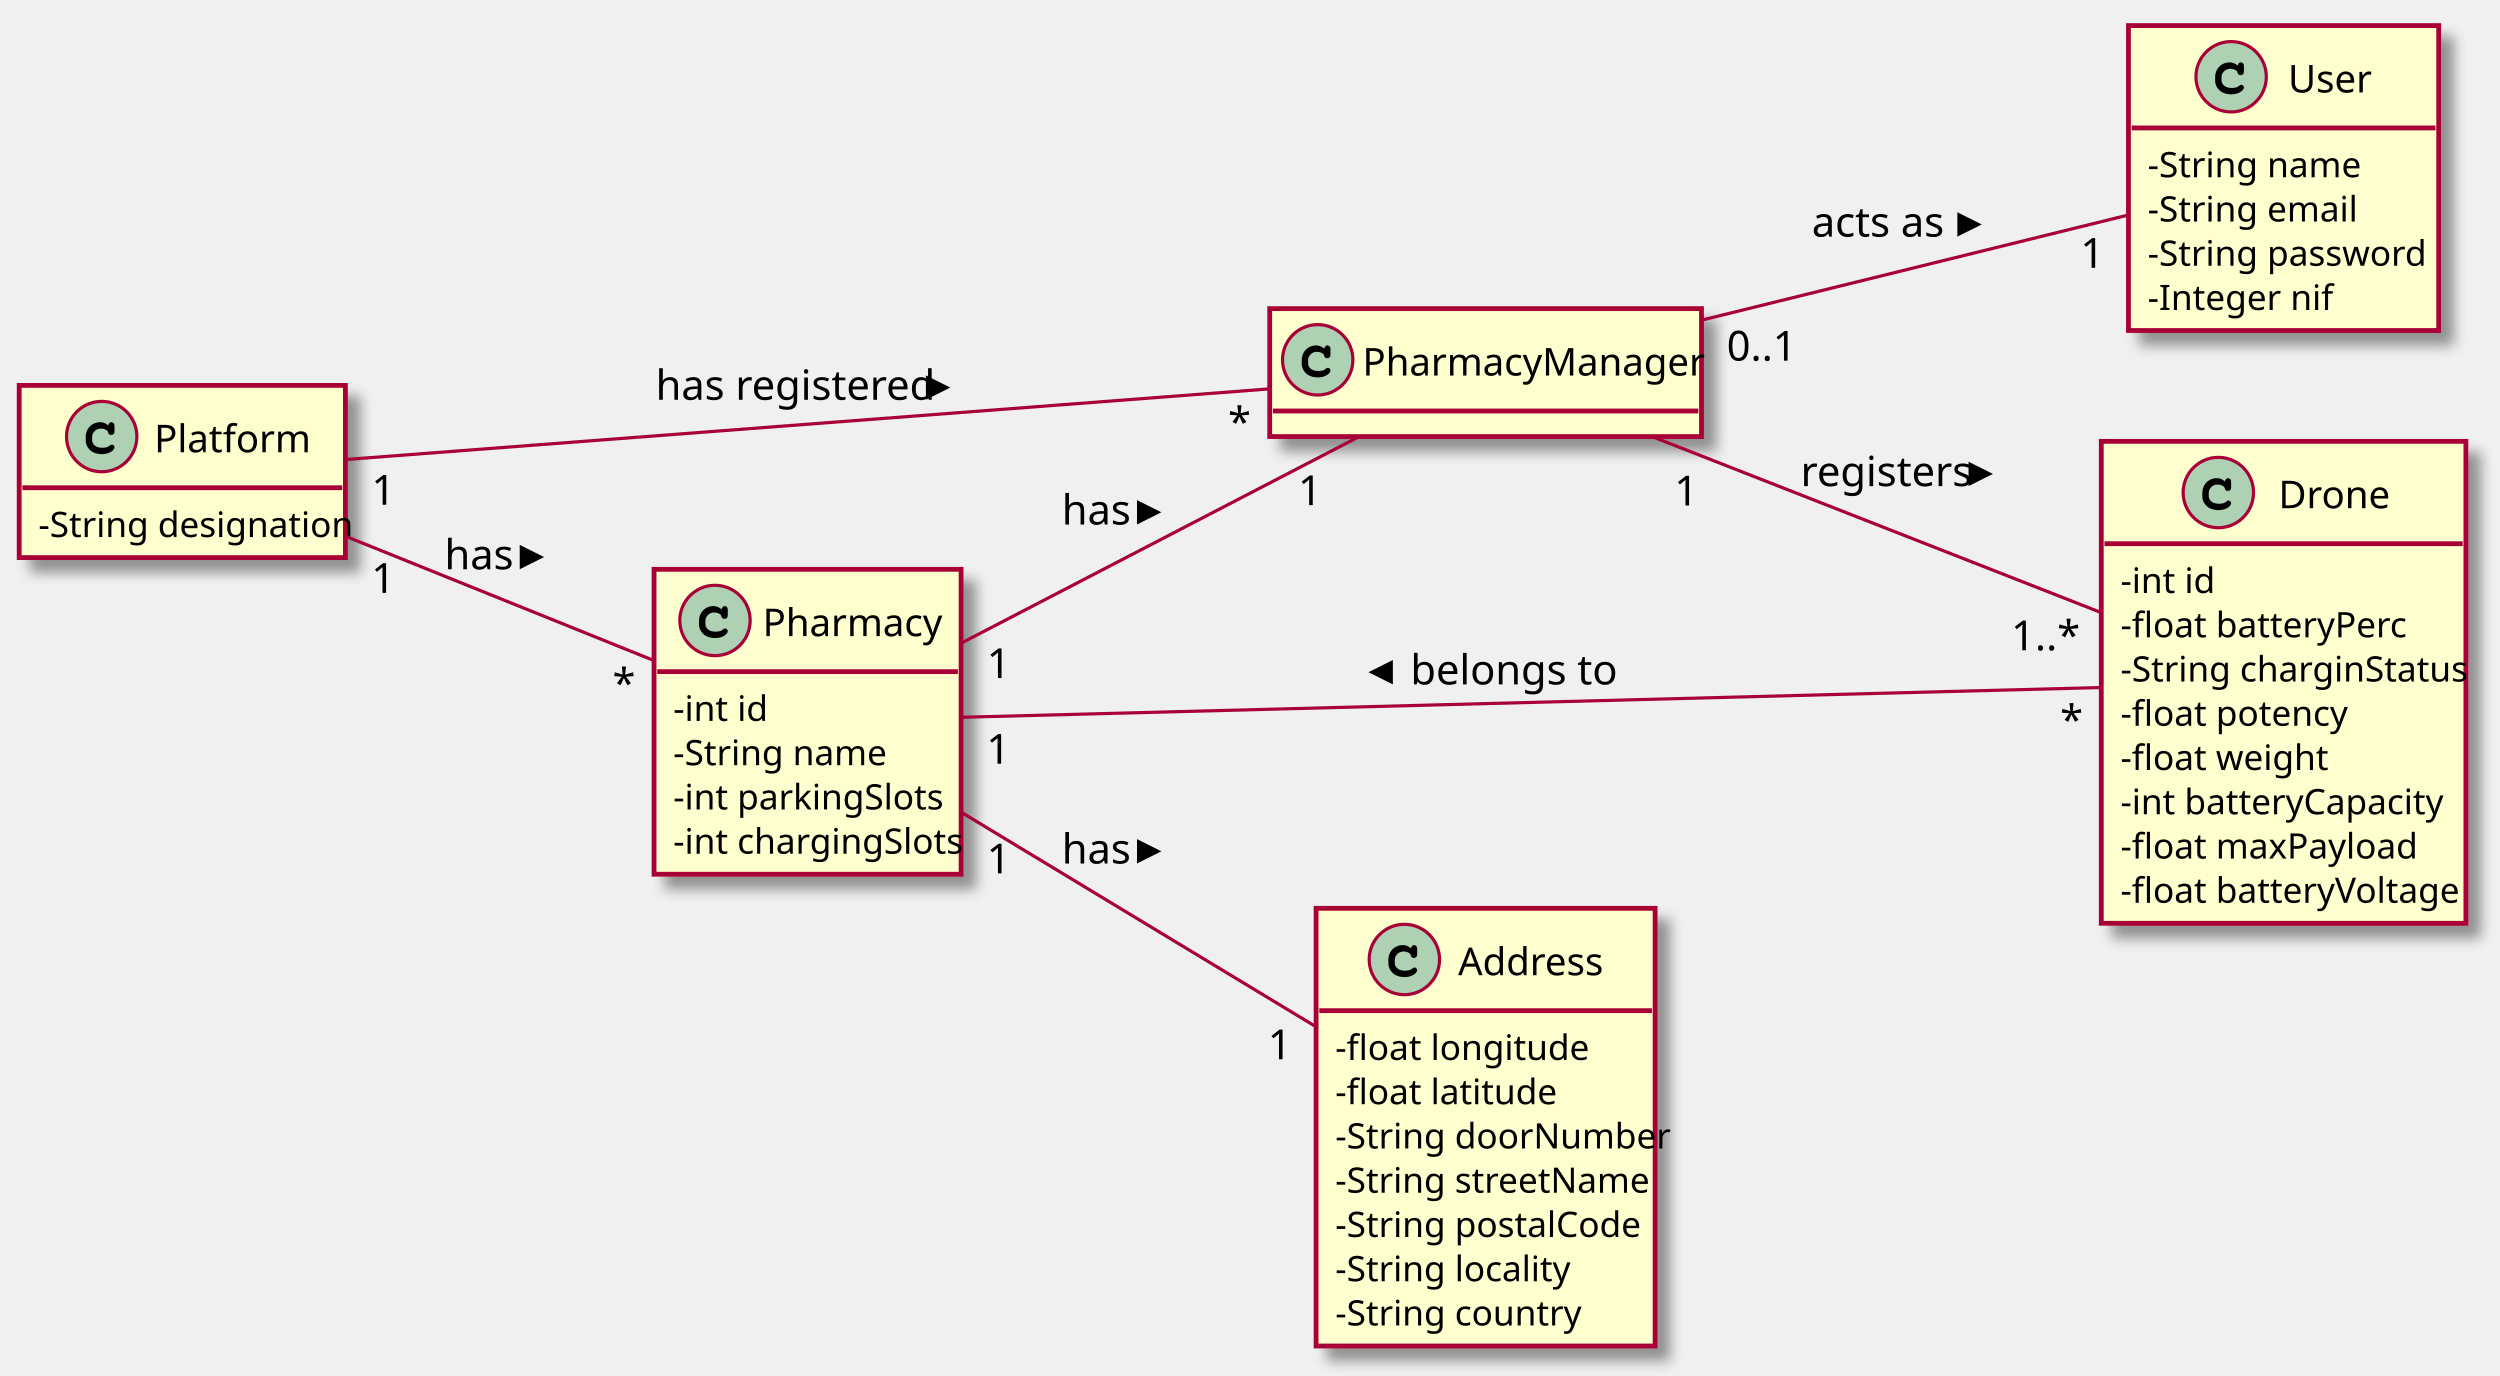
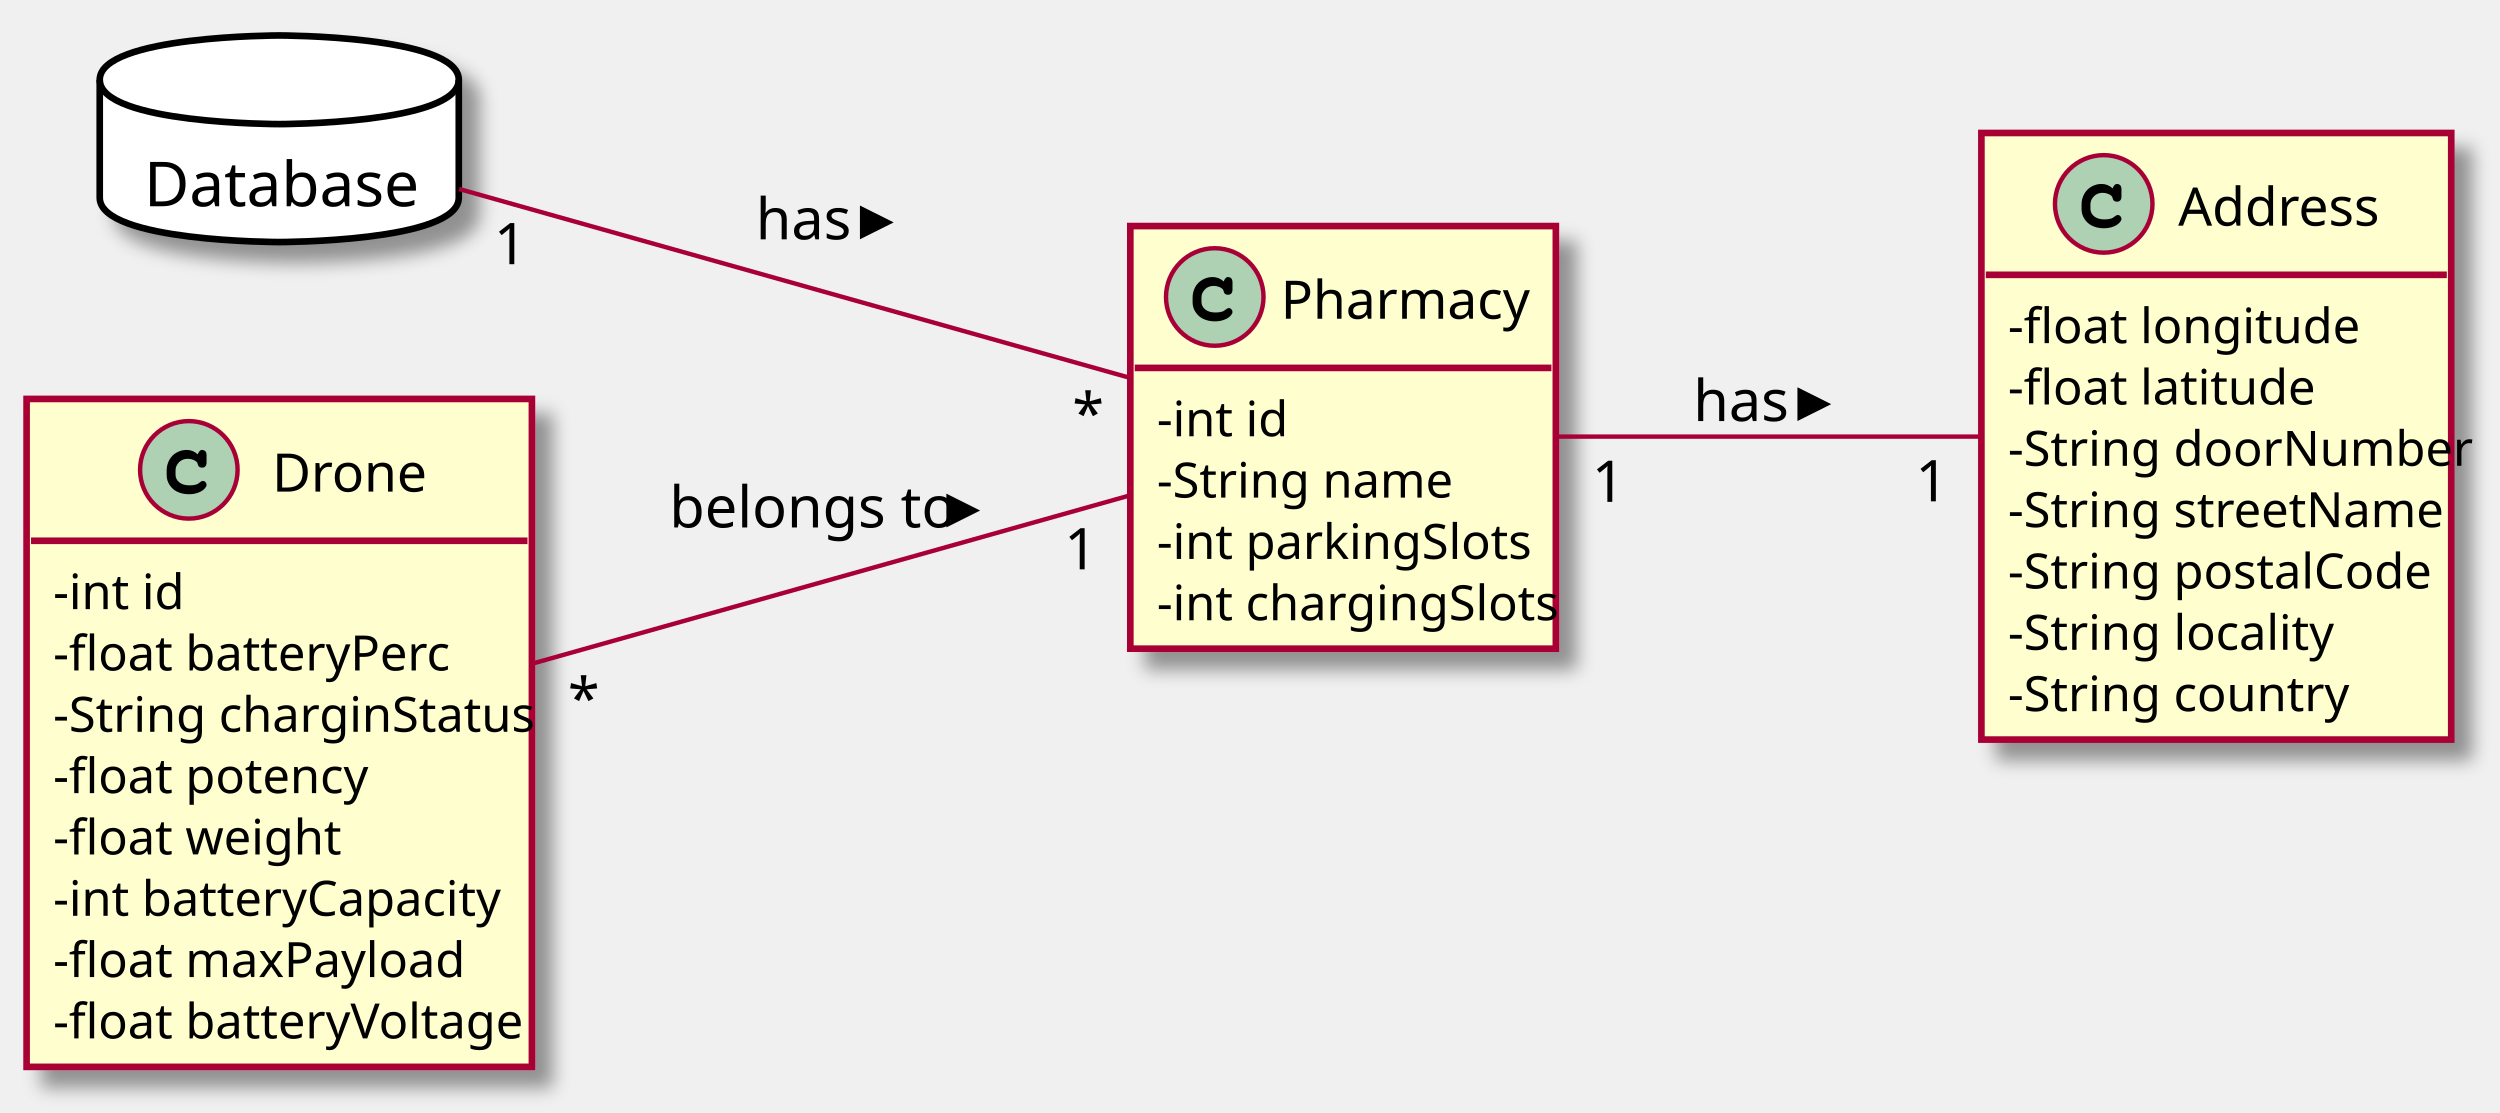
- <svg xmlns="http://www.w3.org/2000/svg" contentScriptType="application/ecmascript" contentStyleType="text/css" height="258.6px" preserveAspectRatio="none" style="width:469px;height:258px;" version="1.1" viewBox="0 0 469 258" width="469.2px" zoomAndPan="magnify">
+ <svg xmlns="http://www.w3.org/2000/svg" contentScriptType="application/ecmascript" contentStyleType="text/css" height="251px" preserveAspectRatio="none" style="width:564px;height:251px;" version="1.1" viewBox="0 0 564 251" width="564px" zoomAndPan="magnify">
  <defs>
-     <filter height="300%" id="fnw98cg66atl5" width="300%" x="-1" y="-1">
-       <feGaussianBlur result="blurOut" stdDeviation="1.2" />
+     <filter height="300%" id="f1f6ohtutkcqk0" width="300%" x="-1" y="-1">
+       <feGaussianBlur result="blurOut" stdDeviation="2.0" />
      <feColorMatrix in="blurOut" result="blurOut2" type="matrix" values="0 0 0 0 0 0 0 0 0 0 0 0 0 0 0 0 0 0 .4 0" />
-       <feOffset dx="2.4" dy="2.4" in="blurOut2" result="blurOut3" />
+       <feOffset dx="4.0" dy="4.0" in="blurOut2" result="blurOut3" />
      <feBlend in="SourceGraphic" in2="blurOut3" mode="normal" />
    </filter>
  </defs>
  <g>
-     <rect fill="#FEFECE" filter="url(#fnw98cg66atl5)" height="32.302" id="Platform" style="stroke: #A80036; stroke-width: 0.9;" width="61.2" x="3.6" y="72.3" />
-     <ellipse cx="19.08" cy="81.9" fill="#ADD1B2" rx="6.6" ry="6.6" style="stroke: #A80036; stroke-width: 0.6;" />
-     <path d="M20.28,79.8 Q20.402,79.5 20.543,79.35 Q20.683,79.2 20.843,79.2 Q21.124,79.2 21.302,79.369 Q21.48,79.537 21.48,79.931 L21.48,80.869 Q21.48,81.263 21.311,81.431 Q21.142,81.6 20.88,81.6 Q20.646,81.6 20.496,81.497 Q20.346,81.394 20.28,81.122 Q20.252,80.934 20.149,80.831 Q19.961,80.634 19.624,80.522 Q19.286,80.4 18.949,80.4 Q18.527,80.4 18.171,80.569 Q17.824,80.737 17.552,81.112 Q17.28,81.487 17.28,82.003 L17.28,82.556 Q17.28,83.175 17.786,83.588 Q18.293,84 19.192,84 Q19.727,84 20.102,83.878 Q20.317,83.812 20.561,83.597 Q20.721,83.475 20.805,83.438 Q20.889,83.4 20.992,83.4 Q21.189,83.4 21.33,83.559 Q21.48,83.709 21.48,83.925 Q21.48,84.131 21.274,84.375 Q20.974,84.731 20.496,84.928 Q19.867,85.2 19.099,85.2 Q18.199,85.2 17.477,84.844 Q16.896,84.562 16.483,83.953 Q16.08,83.344 16.08,82.622 L16.08,81.966 Q16.08,81.216 16.436,80.559 Q16.802,79.903 17.43,79.556 Q18.067,79.2 18.78,79.2 Q19.211,79.2 19.586,79.35 Q19.961,79.5 20.28,79.8 Z " />
-     <text fill="#000000" font-family="sans-serif" font-size="7.2" lengthAdjust="spacingAndGlyphs" textLength="27.6" x="28.92" y="84.846">Platform</text>
-     <line style="stroke: #A80036; stroke-width: 0.9;" x1="4.2" x2="64.2" y1="91.5" y2="91.5" />
-     <text fill="#000000" font-family="sans-serif" font-size="6.6" lengthAdjust="spacingAndGlyphs" textLength="54" x="7.2" y="100.751">-String designation</text>
-     <rect fill="#FEFECE" filter="url(#fnw98cg66atl5)" height="57.206" id="Pharmacy" style="stroke: #A80036; stroke-width: 0.9;" width="57.6" x="122.7" y="106.8" />
-     <ellipse cx="134.13" cy="116.4" fill="#ADD1B2" rx="6.6" ry="6.6" style="stroke: #A80036; stroke-width: 0.6;" />
-     <path d="M135.33,114.3 Q135.452,114 135.593,113.85 Q135.733,113.7 135.893,113.7 Q136.174,113.7 136.352,113.869 Q136.53,114.037 136.53,114.431 L136.53,115.369 Q136.53,115.763 136.361,115.931 Q136.192,116.1 135.93,116.1 Q135.696,116.1 135.546,115.997 Q135.396,115.894 135.33,115.622 Q135.302,115.434 135.199,115.331 Q135.011,115.134 134.674,115.022 Q134.336,114.9 133.999,114.9 Q133.577,114.9 133.221,115.069 Q132.874,115.237 132.602,115.612 Q132.33,115.987 132.33,116.503 L132.33,117.056 Q132.33,117.675 132.836,118.088 Q133.343,118.5 134.243,118.5 Q134.777,118.5 135.152,118.378 Q135.368,118.312 135.611,118.097 Q135.771,117.975 135.855,117.938 Q135.939,117.9 136.042,117.9 Q136.239,117.9 136.38,118.059 Q136.53,118.209 136.53,118.425 Q136.53,118.631 136.324,118.875 Q136.024,119.231 135.546,119.428 Q134.917,119.7 134.149,119.7 Q133.249,119.7 132.527,119.344 Q131.946,119.062 131.533,118.453 Q131.13,117.844 131.13,117.122 L131.13,116.466 Q131.13,115.716 131.486,115.059 Q131.852,114.403 132.48,114.056 Q133.118,113.7 133.83,113.7 Q134.261,113.7 134.636,113.85 Q135.011,114 135.33,114.3 Z " />
-     <text fill="#000000" font-family="sans-serif" font-size="7.2" lengthAdjust="spacingAndGlyphs" textLength="33" x="143.07" y="119.346">Pharmacy</text>
-     <line style="stroke: #A80036; stroke-width: 0.9;" x1="123.3" x2="179.7" y1="126" y2="126" />
-     <text fill="#000000" font-family="sans-serif" font-size="6.6" lengthAdjust="spacingAndGlyphs" textLength="15.6" x="126.3" y="135.251">-int id</text>
-     <text fill="#000000" font-family="sans-serif" font-size="6.6" lengthAdjust="spacingAndGlyphs" textLength="36.6" x="126.3" y="143.553">-String name</text>
-     <text fill="#000000" font-family="sans-serif" font-size="6.6" lengthAdjust="spacingAndGlyphs" textLength="46.2" x="126.3" y="151.855">-int parkingSlots</text>
-     <text fill="#000000" font-family="sans-serif" font-size="6.6" lengthAdjust="spacingAndGlyphs" textLength="50.4" x="126.3" y="160.156">-int chargingSlots</text>
-     <rect fill="#FEFECE" filter="url(#fnw98cg66atl5)" height="57.206" id="User" style="stroke: #A80036; stroke-width: 0.9;" width="58.2" x="399.3" y="4.8" />
-     <ellipse cx="418.56" cy="14.4" fill="#ADD1B2" rx="6.6" ry="6.6" style="stroke: #A80036; stroke-width: 0.6;" />
-     <path d="M419.76,12.3 Q419.882,12 420.022,11.85 Q420.163,11.7 420.322,11.7 Q420.604,11.7 420.782,11.869 Q420.96,12.037 420.96,12.431 L420.96,13.369 Q420.96,13.762 420.791,13.931 Q420.623,14.1 420.36,14.1 Q420.126,14.1 419.976,13.997 Q419.826,13.894 419.76,13.622 Q419.732,13.434 419.629,13.331 Q419.441,13.134 419.104,13.022 Q418.766,12.9 418.429,12.9 Q418.007,12.9 417.651,13.069 Q417.304,13.238 417.032,13.613 Q416.76,13.988 416.76,14.503 L416.76,15.056 Q416.76,15.675 417.266,16.087 Q417.772,16.5 418.673,16.5 Q419.207,16.5 419.582,16.378 Q419.798,16.312 420.041,16.097 Q420.201,15.975 420.285,15.938 Q420.369,15.9 420.473,15.9 Q420.669,15.9 420.81,16.059 Q420.96,16.209 420.96,16.425 Q420.96,16.631 420.754,16.875 Q420.454,17.231 419.976,17.428 Q419.348,17.7 418.579,17.7 Q417.679,17.7 416.957,17.344 Q416.376,17.062 415.963,16.453 Q415.56,15.844 415.56,15.122 L415.56,14.466 Q415.56,13.716 415.916,13.059 Q416.282,12.403 416.91,12.056 Q417.548,11.7 418.26,11.7 Q418.691,11.7 419.066,11.85 Q419.441,12 419.76,12.3 Z " />
-     <text fill="#000000" font-family="sans-serif" font-size="7.2" lengthAdjust="spacingAndGlyphs" textLength="16.2" x="429.24" y="17.346">User</text>
-     <line style="stroke: #A80036; stroke-width: 0.9;" x1="399.9" x2="456.9" y1="24" y2="24" />
-     <text fill="#000000" font-family="sans-serif" font-size="6.6" lengthAdjust="spacingAndGlyphs" textLength="36.6" x="402.9" y="33.251">-String name</text>
-     <text fill="#000000" font-family="sans-serif" font-size="6.6" lengthAdjust="spacingAndGlyphs" textLength="35.4" x="402.9" y="41.553">-String email</text>
-     <text fill="#000000" font-family="sans-serif" font-size="6.6" lengthAdjust="spacingAndGlyphs" textLength="51" x="402.9" y="49.855">-String password</text>
-     <text fill="#000000" font-family="sans-serif" font-size="6.6" lengthAdjust="spacingAndGlyphs" textLength="31.2" x="402.9" y="58.156">-Integer nif</text>
-     <rect fill="#FEFECE" filter="url(#fnw98cg66atl5)" height="24" id="PharmacyManager" style="stroke: #A80036; stroke-width: 0.9;" width="81" x="238.2" y="57.9" />
-     <ellipse cx="247.2" cy="67.5" fill="#ADD1B2" rx="6.6" ry="6.6" style="stroke: #A80036; stroke-width: 0.6;" />
-     <path d="M248.4,65.4 Q248.522,65.1 248.662,64.95 Q248.803,64.8 248.963,64.8 Q249.244,64.8 249.422,64.969 Q249.6,65.138 249.6,65.531 L249.6,66.469 Q249.6,66.862 249.431,67.031 Q249.262,67.2 249,67.2 Q248.766,67.2 248.616,67.097 Q248.466,66.994 248.4,66.722 Q248.372,66.534 248.269,66.431 Q248.081,66.234 247.744,66.122 Q247.406,66 247.069,66 Q246.647,66 246.291,66.169 Q245.944,66.338 245.672,66.713 Q245.4,67.088 245.4,67.603 L245.4,68.156 Q245.4,68.775 245.906,69.188 Q246.412,69.6 247.312,69.6 Q247.847,69.6 248.222,69.478 Q248.438,69.412 248.681,69.197 Q248.841,69.075 248.925,69.037 Q249.009,69 249.113,69 Q249.309,69 249.45,69.159 Q249.6,69.309 249.6,69.525 Q249.6,69.731 249.394,69.975 Q249.094,70.331 248.616,70.528 Q247.988,70.8 247.219,70.8 Q246.319,70.8 245.597,70.444 Q245.016,70.162 244.603,69.553 Q244.2,68.944 244.2,68.222 L244.2,67.566 Q244.2,66.816 244.556,66.159 Q244.922,65.503 245.55,65.156 Q246.188,64.8 246.9,64.8 Q247.331,64.8 247.706,64.95 Q248.081,65.1 248.4,65.4 Z " />
-     <text fill="#000000" font-family="sans-serif" font-size="7.2" lengthAdjust="spacingAndGlyphs" textLength="61.8" x="255.6" y="70.446">PharmacyManager</text>
-     <line style="stroke: #A80036; stroke-width: 0.9;" x1="238.8" x2="318.6" y1="77.1" y2="77.1" />
-     <rect fill="#FEFECE" filter="url(#fnw98cg66atl5)" height="90.412" id="Drone" style="stroke: #A80036; stroke-width: 0.9;" width="68.4" x="394.2" y="82.8" />
-     <ellipse cx="416.16" cy="92.4" fill="#ADD1B2" rx="6.6" ry="6.6" style="stroke: #A80036; stroke-width: 0.6;" />
-     <path d="M417.36,90.3 Q417.482,90 417.623,89.85 Q417.763,89.7 417.923,89.7 Q418.204,89.7 418.382,89.869 Q418.56,90.037 418.56,90.431 L418.56,91.369 Q418.56,91.763 418.391,91.931 Q418.223,92.1 417.96,92.1 Q417.726,92.1 417.576,91.997 Q417.426,91.894 417.36,91.622 Q417.332,91.434 417.229,91.331 Q417.041,91.134 416.704,91.022 Q416.366,90.9 416.029,90.9 Q415.607,90.9 415.251,91.069 Q414.904,91.237 414.632,91.612 Q414.36,91.987 414.36,92.503 L414.36,93.056 Q414.36,93.675 414.866,94.088 Q415.373,94.5 416.272,94.5 Q416.807,94.5 417.182,94.378 Q417.397,94.312 417.641,94.097 Q417.801,93.975 417.885,93.938 Q417.969,93.9 418.072,93.9 Q418.269,93.9 418.41,94.059 Q418.56,94.209 418.56,94.425 Q418.56,94.631 418.354,94.875 Q418.054,95.231 417.576,95.428 Q416.947,95.7 416.179,95.7 Q415.279,95.7 414.557,95.344 Q413.976,95.062 413.563,94.453 Q413.16,93.844 413.16,93.122 L413.16,92.466 Q413.16,91.716 413.516,91.059 Q413.882,90.403 414.51,90.056 Q415.147,89.7 415.86,89.7 Q416.291,89.7 416.666,89.85 Q417.041,90 417.36,90.3 Z " />
-     <text fill="#000000" font-family="sans-serif" font-size="7.2" lengthAdjust="spacingAndGlyphs" textLength="20.4" x="427.44" y="95.346">Drone</text>
-     <line style="stroke: #A80036; stroke-width: 0.9;" x1="394.8" x2="462" y1="102" y2="102" />
-     <text fill="#000000" font-family="sans-serif" font-size="6.6" lengthAdjust="spacingAndGlyphs" textLength="15.6" x="397.8" y="111.251">-int id</text>
-     <text fill="#000000" font-family="sans-serif" font-size="6.6" lengthAdjust="spacingAndGlyphs" textLength="50.4" x="397.8" y="119.553">-float batteryPerc</text>
-     <text fill="#000000" font-family="sans-serif" font-size="6.6" lengthAdjust="spacingAndGlyphs" textLength="61.2" x="397.8" y="127.855">-String charginStatus</text>
-     <text fill="#000000" font-family="sans-serif" font-size="6.6" lengthAdjust="spacingAndGlyphs" textLength="40.2" x="397.8" y="136.156">-float potency</text>
-     <text fill="#000000" font-family="sans-serif" font-size="6.6" lengthAdjust="spacingAndGlyphs" textLength="36.6" x="397.8" y="144.458">-float weight</text>
-     <text fill="#000000" font-family="sans-serif" font-size="6.6" lengthAdjust="spacingAndGlyphs" textLength="56.4" x="397.8" y="152.759">-int batteryCapacity</text>
-     <text fill="#000000" font-family="sans-serif" font-size="6.6" lengthAdjust="spacingAndGlyphs" textLength="51.6" x="397.8" y="161.061">-float maxPayload</text>
-     <text fill="#000000" font-family="sans-serif" font-size="6.6" lengthAdjust="spacingAndGlyphs" textLength="59.4" x="397.8" y="169.362">-float batteryVoltage</text>
-     <rect fill="#FEFECE" filter="url(#fnw98cg66atl5)" height="82.111" id="Address" style="stroke: #A80036; stroke-width: 0.9;" width="63.6" x="246.9" y="170.4" />
-     <ellipse cx="263.46" cy="180" fill="#ADD1B2" rx="6.6" ry="6.6" style="stroke: #A80036; stroke-width: 0.6;" />
-     <path d="M264.66,177.9 Q264.782,177.6 264.923,177.45 Q265.063,177.3 265.223,177.3 Q265.504,177.3 265.682,177.469 Q265.86,177.637 265.86,178.031 L265.86,178.969 Q265.86,179.363 265.691,179.531 Q265.522,179.7 265.26,179.7 Q265.026,179.7 264.876,179.597 Q264.726,179.494 264.66,179.222 Q264.632,179.034 264.529,178.931 Q264.341,178.734 264.004,178.622 Q263.666,178.5 263.329,178.5 Q262.907,178.5 262.551,178.669 Q262.204,178.838 261.932,179.213 Q261.66,179.588 261.66,180.103 L261.66,180.656 Q261.66,181.275 262.166,181.688 Q262.673,182.1 263.572,182.1 Q264.107,182.1 264.482,181.978 Q264.697,181.912 264.941,181.697 Q265.101,181.575 265.185,181.537 Q265.269,181.5 265.373,181.5 Q265.569,181.5 265.71,181.659 Q265.86,181.809 265.86,182.025 Q265.86,182.231 265.654,182.475 Q265.354,182.831 264.876,183.028 Q264.248,183.3 263.479,183.3 Q262.579,183.3 261.857,182.944 Q261.276,182.662 260.863,182.053 Q260.46,181.444 260.46,180.722 L260.46,180.066 Q260.46,179.316 260.816,178.659 Q261.182,178.003 261.81,177.656 Q262.447,177.3 263.16,177.3 Q263.591,177.3 263.966,177.45 Q264.341,177.6 264.66,177.9 Z " />
-     <text fill="#000000" font-family="sans-serif" font-size="7.2" lengthAdjust="spacingAndGlyphs" textLength="27.6" x="273.54" y="182.946">Address</text>
-     <line style="stroke: #A80036; stroke-width: 0.9;" x1="247.5" x2="309.9" y1="189.6" y2="189.6" />
-     <text fill="#000000" font-family="sans-serif" font-size="6.6" lengthAdjust="spacingAndGlyphs" textLength="42.6" x="250.5" y="198.851">-float longitude</text>
-     <text fill="#000000" font-family="sans-serif" font-size="6.6" lengthAdjust="spacingAndGlyphs" textLength="37.2" x="250.5" y="207.153">-float latitude</text>
-     <text fill="#000000" font-family="sans-serif" font-size="6.6" lengthAdjust="spacingAndGlyphs" textLength="56.4" x="250.5" y="215.454">-String doorNumber</text>
-     <text fill="#000000" font-family="sans-serif" font-size="6.6" lengthAdjust="spacingAndGlyphs" textLength="54" x="250.5" y="223.756">-String streetName</text>
-     <text fill="#000000" font-family="sans-serif" font-size="6.6" lengthAdjust="spacingAndGlyphs" textLength="53.4" x="250.5" y="232.058">-String postalCode</text>
-     <text fill="#000000" font-family="sans-serif" font-size="6.6" lengthAdjust="spacingAndGlyphs" textLength="40.8" x="250.5" y="240.359">-String locality</text>
-     <text fill="#000000" font-family="sans-serif" font-size="6.6" lengthAdjust="spacingAndGlyphs" textLength="43.2" x="250.5" y="248.661">-String country</text>
-     <path d="M64.85,100.613 C82.654,107.79 105.08,116.83 122.574,123.882 " fill="none" id="Platform-Pharmacy" style="stroke: #A80036; stroke-width: 0.6;" />
-     <text fill="#000000" font-family="sans-serif" font-size="7.8" lengthAdjust="spacingAndGlyphs" textLength="12.6" x="83.4" y="106.797">has</text>
-     <polygon fill="#000000" points="97.8,102.706,101.4,104.505,97.8,106.305,97.8,102.706" style="stroke: #000000; stroke-width: 0.6;" />
-     <text fill="#000000" font-family="sans-serif" font-size="7.8" lengthAdjust="spacingAndGlyphs" textLength="4.2" x="69.66" y="111.217">1</text>
-     <text fill="#000000" font-family="sans-serif" font-size="7.8" lengthAdjust="spacingAndGlyphs" textLength="3" x="114.915" y="130.966">*</text>
-     <path d="M64.877,86.201 C108.486,82.867 189.359,76.684 237.997,72.966 " fill="none" id="Platform-PharmacyManager" style="stroke: #A80036; stroke-width: 0.6;" />
-     <text fill="#000000" font-family="sans-serif" font-size="7.8" lengthAdjust="spacingAndGlyphs" textLength="49.2" x="123" y="74.997">has registered</text>
-     <polygon fill="#000000" points="174,70.906,177.6,72.706,174,74.505,174,70.906" style="stroke: #000000; stroke-width: 0.6;" />
-     <text fill="#000000" font-family="sans-serif" font-size="7.8" lengthAdjust="spacingAndGlyphs" textLength="4.2" x="69.692" y="94.688">1</text>
-     <text fill="#000000" font-family="sans-serif" font-size="7.8" lengthAdjust="spacingAndGlyphs" textLength="3" x="230.381" y="81.935">*</text>
-     <path d="M319.291,60.044 C344.547,53.819 376.576,45.925 399.273,40.331 " fill="none" id="PharmacyManager-User" style="stroke: #A80036; stroke-width: 0.6;" />
-     <text fill="#000000" font-family="sans-serif" font-size="7.8" lengthAdjust="spacingAndGlyphs" textLength="25.8" x="339.9" y="44.397">acts as</text>
-     <polygon fill="#000000" points="367.5,40.306,371.1,42.105,367.5,43.906,367.5,40.306" style="stroke: #000000; stroke-width: 0.6;" />
-     <text fill="#000000" font-family="sans-serif" font-size="7.8" lengthAdjust="spacingAndGlyphs" textLength="13.2" x="323.936" y="67.653">0..1</text>
-     <text fill="#000000" font-family="sans-serif" font-size="7.8" lengthAdjust="spacingAndGlyphs" textLength="4.2" x="390.291" y="50.24">1</text>
-     <path d="M310.069,81.959 C334.536,91.548 368.728,104.949 393.964,114.839 " fill="none" id="PharmacyManager-Drone" style="stroke: #A80036; stroke-width: 0.6;" />
-     <text fill="#000000" font-family="sans-serif" font-size="7.8" lengthAdjust="spacingAndGlyphs" textLength="30" x="337.8" y="91.197">registers</text>
-     <polygon fill="#000000" points="369.6,87.106,373.2,88.906,369.6,90.706,369.6,87.106" style="stroke: #000000; stroke-width: 0.6;" />
-     <text fill="#000000" font-family="sans-serif" font-size="7.8" lengthAdjust="spacingAndGlyphs" textLength="4.2" x="314.101" y="94.827">1</text>
-     <text fill="#000000" font-family="sans-serif" font-size="7.8" lengthAdjust="spacingAndGlyphs" textLength="12" x="377.288" y="121.981">1..*</text>
-     <path d="M180.377,120.623 C202.87,108.948 233.95,92.816 254.972,81.904 " fill="none" id="Pharmacy-PharmacyManager" style="stroke: #A80036; stroke-width: 0.6;" />
-     <text fill="#000000" font-family="sans-serif" font-size="7.8" lengthAdjust="spacingAndGlyphs" textLength="12.6" x="199.2" y="98.397">has</text>
-     <polygon fill="#000000" points="213.6,94.305,217.2,96.106,213.6,97.906,213.6,94.305" style="stroke: #000000; stroke-width: 0.6;" />
-     <text fill="#000000" font-family="sans-serif" font-size="7.8" lengthAdjust="spacingAndGlyphs" textLength="4.2" x="185.12" y="127.208">1</text>
-     <text fill="#000000" font-family="sans-serif" font-size="7.8" lengthAdjust="spacingAndGlyphs" textLength="4.2" x="243.508" y="94.757">1</text>
-     <path d="M394.079,128.981 C339.167,130.415 231.431,133.228 180.309,134.563 " fill="none" id="Drone-Pharmacy" style="stroke: #A80036; stroke-width: 0.6;" />
-     <polygon fill="#000000" points="261,124.305,257.4,126.106,261,127.906,261,124.305" style="stroke: #000000; stroke-width: 0.6;" />
-     <text fill="#000000" font-family="sans-serif" font-size="7.8" lengthAdjust="spacingAndGlyphs" textLength="36" x="264.6" y="128.397">belongs to</text>
-     <text fill="#000000" font-family="sans-serif" font-size="7.8" lengthAdjust="spacingAndGlyphs" textLength="3" x="386.49" y="137.831">*</text>
-     <text fill="#000000" font-family="sans-serif" font-size="7.8" lengthAdjust="spacingAndGlyphs" textLength="4.2" x="185.042" y="143.283">1</text>
-     <path d="M180.377,152.401 C200.112,164.336 226.459,180.269 246.823,192.584 " fill="none" id="Pharmacy-Address" style="stroke: #A80036; stroke-width: 0.6;" />
-     <text fill="#000000" font-family="sans-serif" font-size="7.8" lengthAdjust="spacingAndGlyphs" textLength="12.6" x="199.2" y="161.997">has</text>
-     <polygon fill="#000000" points="213.6,157.905,217.2,159.706,213.6,161.506,213.6,157.905" style="stroke: #000000; stroke-width: 0.6;" />
-     <text fill="#000000" font-family="sans-serif" font-size="7.8" lengthAdjust="spacingAndGlyphs" textLength="4.2" x="185.12" y="163.852">1</text>
-     <text fill="#000000" font-family="sans-serif" font-size="7.8" lengthAdjust="spacingAndGlyphs" textLength="4.2" x="237.845" y="198.718">1</text>
+     <path d="M22.5,18 C22.5,8 63,8 63,8 C63,8 103.5,8 103.5,18 L103.5,44.609 C103.5,54.609 63,54.609 63,54.609 C63,54.609 22.5,54.609 22.5,44.609 L22.5,18 " fill="#FFFFFF" filter="url(#f1f6ohtutkcqk0)" style="stroke: #000000; stroke-width: 1.5;" />
+     <path d="M22.5,18 C22.5,28 63,28 63,28 C63,28 103.5,28 103.5,18 " fill="none" style="stroke: #000000; stroke-width: 1.5;" />
+     <text fill="#000000" font-family="sans-serif" font-size="14" lengthAdjust="spacingAndGlyphs" textLength="61" x="32.5" y="46.533">Database</text>
+     <rect fill="#FEFECE" filter="url(#f1f6ohtutkcqk0)" height="95.344" id="Pharmacy" style="stroke: #A80036; stroke-width: 1.5;" width="96" x="255" y="51" />
+     <ellipse cx="274.05" cy="67" fill="#ADD1B2" rx="11" ry="11" style="stroke: #A80036; stroke-width: 1.0;" />
+     <path d="M276.05,63.5 Q276.253,63 276.488,62.75 Q276.722,62.5 276.988,62.5 Q277.456,62.5 277.753,62.781 Q278.05,63.062 278.05,63.719 L278.05,65.281 Q278.05,65.938 277.769,66.219 Q277.488,66.5 277.05,66.5 Q276.659,66.5 276.409,66.328 Q276.159,66.156 276.05,65.703 Q276.003,65.391 275.831,65.219 Q275.519,64.891 274.956,64.703 Q274.394,64.5 273.831,64.5 Q273.128,64.5 272.534,64.781 Q271.956,65.062 271.503,65.688 Q271.05,66.312 271.05,67.172 L271.05,68.094 Q271.05,69.125 271.894,69.812 Q272.738,70.5 274.238,70.5 Q275.128,70.5 275.753,70.297 Q276.113,70.188 276.519,69.828 Q276.784,69.625 276.925,69.562 Q277.066,69.5 277.238,69.5 Q277.566,69.5 277.8,69.766 Q278.05,70.016 278.05,70.375 Q278.05,70.719 277.706,71.125 Q277.206,71.719 276.409,72.047 Q275.363,72.5 274.081,72.5 Q272.581,72.5 271.378,71.906 Q270.409,71.438 269.722,70.422 Q269.05,69.406 269.05,68.203 L269.05,67.109 Q269.05,65.859 269.644,64.766 Q270.253,63.672 271.3,63.094 Q272.363,62.5 273.55,62.5 Q274.269,62.5 274.894,62.75 Q275.519,63 276.05,63.5 Z " />
+     <text fill="#000000" font-family="sans-serif" font-size="12" lengthAdjust="spacingAndGlyphs" textLength="55" x="288.95" y="71.91">Pharmacy</text>
+     <line style="stroke: #A80036; stroke-width: 1.5;" x1="256" x2="350" y1="83" y2="83" />
+     <text fill="#000000" font-family="sans-serif" font-size="11" lengthAdjust="spacingAndGlyphs" textLength="26" x="261" y="98.419">-int id</text>
+     <text fill="#000000" font-family="sans-serif" font-size="11" lengthAdjust="spacingAndGlyphs" textLength="61" x="261" y="112.255">-String name</text>
+     <text fill="#000000" font-family="sans-serif" font-size="11" lengthAdjust="spacingAndGlyphs" textLength="77" x="261" y="126.091">-int parkingSlots</text>
+     <text fill="#000000" font-family="sans-serif" font-size="11" lengthAdjust="spacingAndGlyphs" textLength="84" x="261" y="139.927">-int chargingSlots</text>
+     <rect fill="#FEFECE" filter="url(#f1f6ohtutkcqk0)" height="150.688" id="Drone" style="stroke: #A80036; stroke-width: 1.5;" width="114" x="6" y="90" />
+     <ellipse cx="42.6" cy="106" fill="#ADD1B2" rx="11" ry="11" style="stroke: #A80036; stroke-width: 1.0;" />
+     <path d="M44.6,102.5 Q44.803,102 45.038,101.75 Q45.272,101.5 45.538,101.5 Q46.006,101.5 46.303,101.781 Q46.6,102.062 46.6,102.719 L46.6,104.281 Q46.6,104.938 46.319,105.219 Q46.038,105.5 45.6,105.5 Q45.209,105.5 44.959,105.328 Q44.709,105.156 44.6,104.703 Q44.553,104.391 44.381,104.219 Q44.069,103.891 43.506,103.703 Q42.944,103.5 42.381,103.5 Q41.678,103.5 41.084,103.781 Q40.506,104.062 40.053,104.688 Q39.6,105.312 39.6,106.172 L39.6,107.094 Q39.6,108.125 40.444,108.812 Q41.288,109.5 42.788,109.5 Q43.678,109.5 44.303,109.297 Q44.663,109.188 45.069,108.828 Q45.334,108.625 45.475,108.562 Q45.616,108.5 45.788,108.5 Q46.116,108.5 46.35,108.766 Q46.6,109.016 46.6,109.375 Q46.6,109.719 46.256,110.125 Q45.756,110.719 44.959,111.047 Q43.913,111.5 42.631,111.5 Q41.131,111.5 39.928,110.906 Q38.959,110.438 38.272,109.422 Q37.6,108.406 37.6,107.203 L37.6,106.109 Q37.6,104.859 38.194,103.766 Q38.803,102.672 39.85,102.094 Q40.913,101.5 42.1,101.5 Q42.819,101.5 43.444,101.75 Q44.069,102 44.6,102.5 Z " />
+     <text fill="#000000" font-family="sans-serif" font-size="12" lengthAdjust="spacingAndGlyphs" textLength="34" x="61.4" y="110.91">Drone</text>
+     <line style="stroke: #A80036; stroke-width: 1.5;" x1="7" x2="119" y1="122" y2="122" />
+     <text fill="#000000" font-family="sans-serif" font-size="11" lengthAdjust="spacingAndGlyphs" textLength="26" x="12" y="137.419">-int id</text>
+     <text fill="#000000" font-family="sans-serif" font-size="11" lengthAdjust="spacingAndGlyphs" textLength="84" x="12" y="151.255">-float batteryPerc</text>
+     <text fill="#000000" font-family="sans-serif" font-size="11" lengthAdjust="spacingAndGlyphs" textLength="102" x="12" y="165.091">-String charginStatus</text>
+     <text fill="#000000" font-family="sans-serif" font-size="11" lengthAdjust="spacingAndGlyphs" textLength="67" x="12" y="178.927">-float potency</text>
+     <text fill="#000000" font-family="sans-serif" font-size="11" lengthAdjust="spacingAndGlyphs" textLength="61" x="12" y="192.763">-float weight</text>
+     <text fill="#000000" font-family="sans-serif" font-size="11" lengthAdjust="spacingAndGlyphs" textLength="94" x="12" y="206.599">-int batteryCapacity</text>
+     <text fill="#000000" font-family="sans-serif" font-size="11" lengthAdjust="spacingAndGlyphs" textLength="86" x="12" y="220.435">-float maxPayload</text>
+     <text fill="#000000" font-family="sans-serif" font-size="11" lengthAdjust="spacingAndGlyphs" textLength="99" x="12" y="234.27">-float batteryVoltage</text>
+     <rect fill="#FEFECE" filter="url(#f1f6ohtutkcqk0)" height="136.852" id="Address" style="stroke: #A80036; stroke-width: 1.5;" width="106" x="447" y="30" />
+     <ellipse cx="474.6" cy="46" fill="#ADD1B2" rx="11" ry="11" style="stroke: #A80036; stroke-width: 1.0;" />
+     <path d="M476.6,42.5 Q476.803,42 477.038,41.75 Q477.272,41.5 477.538,41.5 Q478.006,41.5 478.303,41.781 Q478.6,42.062 478.6,42.719 L478.6,44.281 Q478.6,44.938 478.319,45.219 Q478.038,45.5 477.6,45.5 Q477.209,45.5 476.959,45.328 Q476.709,45.156 476.6,44.703 Q476.553,44.391 476.381,44.219 Q476.069,43.891 475.506,43.703 Q474.944,43.5 474.381,43.5 Q473.678,43.5 473.084,43.781 Q472.506,44.062 472.053,44.688 Q471.6,45.312 471.6,46.172 L471.6,47.094 Q471.6,48.125 472.444,48.812 Q473.288,49.5 474.788,49.5 Q475.678,49.5 476.303,49.297 Q476.663,49.188 477.069,48.828 Q477.334,48.625 477.475,48.562 Q477.616,48.5 477.788,48.5 Q478.116,48.5 478.35,48.766 Q478.6,49.016 478.6,49.375 Q478.6,49.719 478.256,50.125 Q477.756,50.719 476.959,51.047 Q475.913,51.5 474.631,51.5 Q473.131,51.5 471.928,50.906 Q470.959,50.438 470.272,49.422 Q469.6,48.406 469.6,47.203 L469.6,46.109 Q469.6,44.859 470.194,43.766 Q470.803,42.672 471.85,42.094 Q472.913,41.5 474.1,41.5 Q474.819,41.5 475.444,41.75 Q476.069,42 476.6,42.5 Z " />
+     <text fill="#000000" font-family="sans-serif" font-size="12" lengthAdjust="spacingAndGlyphs" textLength="46" x="491.4" y="50.91">Address</text>
+     <line style="stroke: #A80036; stroke-width: 1.5;" x1="448" x2="552" y1="62" y2="62" />
+     <text fill="#000000" font-family="sans-serif" font-size="11" lengthAdjust="spacingAndGlyphs" textLength="71" x="453" y="77.419">-float longitude</text>
+     <text fill="#000000" font-family="sans-serif" font-size="11" lengthAdjust="spacingAndGlyphs" textLength="62" x="453" y="91.255">-float latitude</text>
+     <text fill="#000000" font-family="sans-serif" font-size="11" lengthAdjust="spacingAndGlyphs" textLength="94" x="453" y="105.091">-String doorNumber</text>
+     <text fill="#000000" font-family="sans-serif" font-size="11" lengthAdjust="spacingAndGlyphs" textLength="90" x="453" y="118.927">-String streetName</text>
+     <text fill="#000000" font-family="sans-serif" font-size="11" lengthAdjust="spacingAndGlyphs" textLength="89" x="453" y="132.763">-String postalCode</text>
+     <text fill="#000000" font-family="sans-serif" font-size="11" lengthAdjust="spacingAndGlyphs" textLength="68" x="453" y="146.599">-String locality</text>
+     <text fill="#000000" font-family="sans-serif" font-size="11" lengthAdjust="spacingAndGlyphs" textLength="72" x="453" y="160.435">-String country</text>
+     <path d="M103.568,42.639 C145.205,54.36 210.718,72.803 254.968,85.26 " fill="none" id="Database-Pharmacy" style="stroke: #A80036; stroke-width: 1.0;" />
+     <text fill="#000000" font-family="sans-serif" font-size="13" lengthAdjust="spacingAndGlyphs" textLength="21" x="170.5" y="53.995">has</text>
+     <polygon fill="#000000" points="194.5,47.176,200.5,50.176,194.5,53.176,194.5,47.176" style="stroke: #000000; stroke-width: 1.0;" />
+     <text fill="#000000" font-family="sans-serif" font-size="13" lengthAdjust="spacingAndGlyphs" textLength="7" x="111.418" y="59.609">1</text>
+     <text fill="#000000" font-family="sans-serif" font-size="13" lengthAdjust="spacingAndGlyphs" textLength="5" x="241.915" y="97.921">*</text>
+     <path d="M120.101,149.707 C161.055,138.178 215.956,122.722 254.695,111.817 " fill="none" id="Drone-Pharmacy" style="stroke: #A80036; stroke-width: 1.0;" />
+     <text fill="#000000" font-family="sans-serif" font-size="13" lengthAdjust="spacingAndGlyphs" textLength="60" x="151" y="118.995">belongs to</text>
+     <polygon fill="#000000" points="214,112.176,220,115.176,214,118.176,214,112.176" style="stroke: #000000; stroke-width: 1.0;" />
+     <text fill="#000000" font-family="sans-serif" font-size="13" lengthAdjust="spacingAndGlyphs" textLength="5" x="128.11" y="162.199">*</text>
+     <text fill="#000000" font-family="sans-serif" font-size="13" lengthAdjust="spacingAndGlyphs" textLength="7" x="240.086" y="128.444">1</text>
+     <path d="M351.204,98.5 C380.059,98.5 417.008,98.5 446.744,98.5 " fill="none" id="Pharmacy-Address" style="stroke: #A80036; stroke-width: 1.0;" />
+     <text fill="#000000" font-family="sans-serif" font-size="13" lengthAdjust="spacingAndGlyphs" textLength="21" x="382" y="94.995">has</text>
+     <polygon fill="#000000" points="406,88.176,412,91.176,406,94.176,406,88.176" style="stroke: #000000; stroke-width: 1.0;" />
+     <text fill="#000000" font-family="sans-serif" font-size="13" lengthAdjust="spacingAndGlyphs" textLength="7" x="359.121" y="113.221">1</text>
+     <text fill="#000000" font-family="sans-serif" font-size="13" lengthAdjust="spacingAndGlyphs" textLength="7" x="432.117" y="113.104">1</text>
  </g>
</svg>
